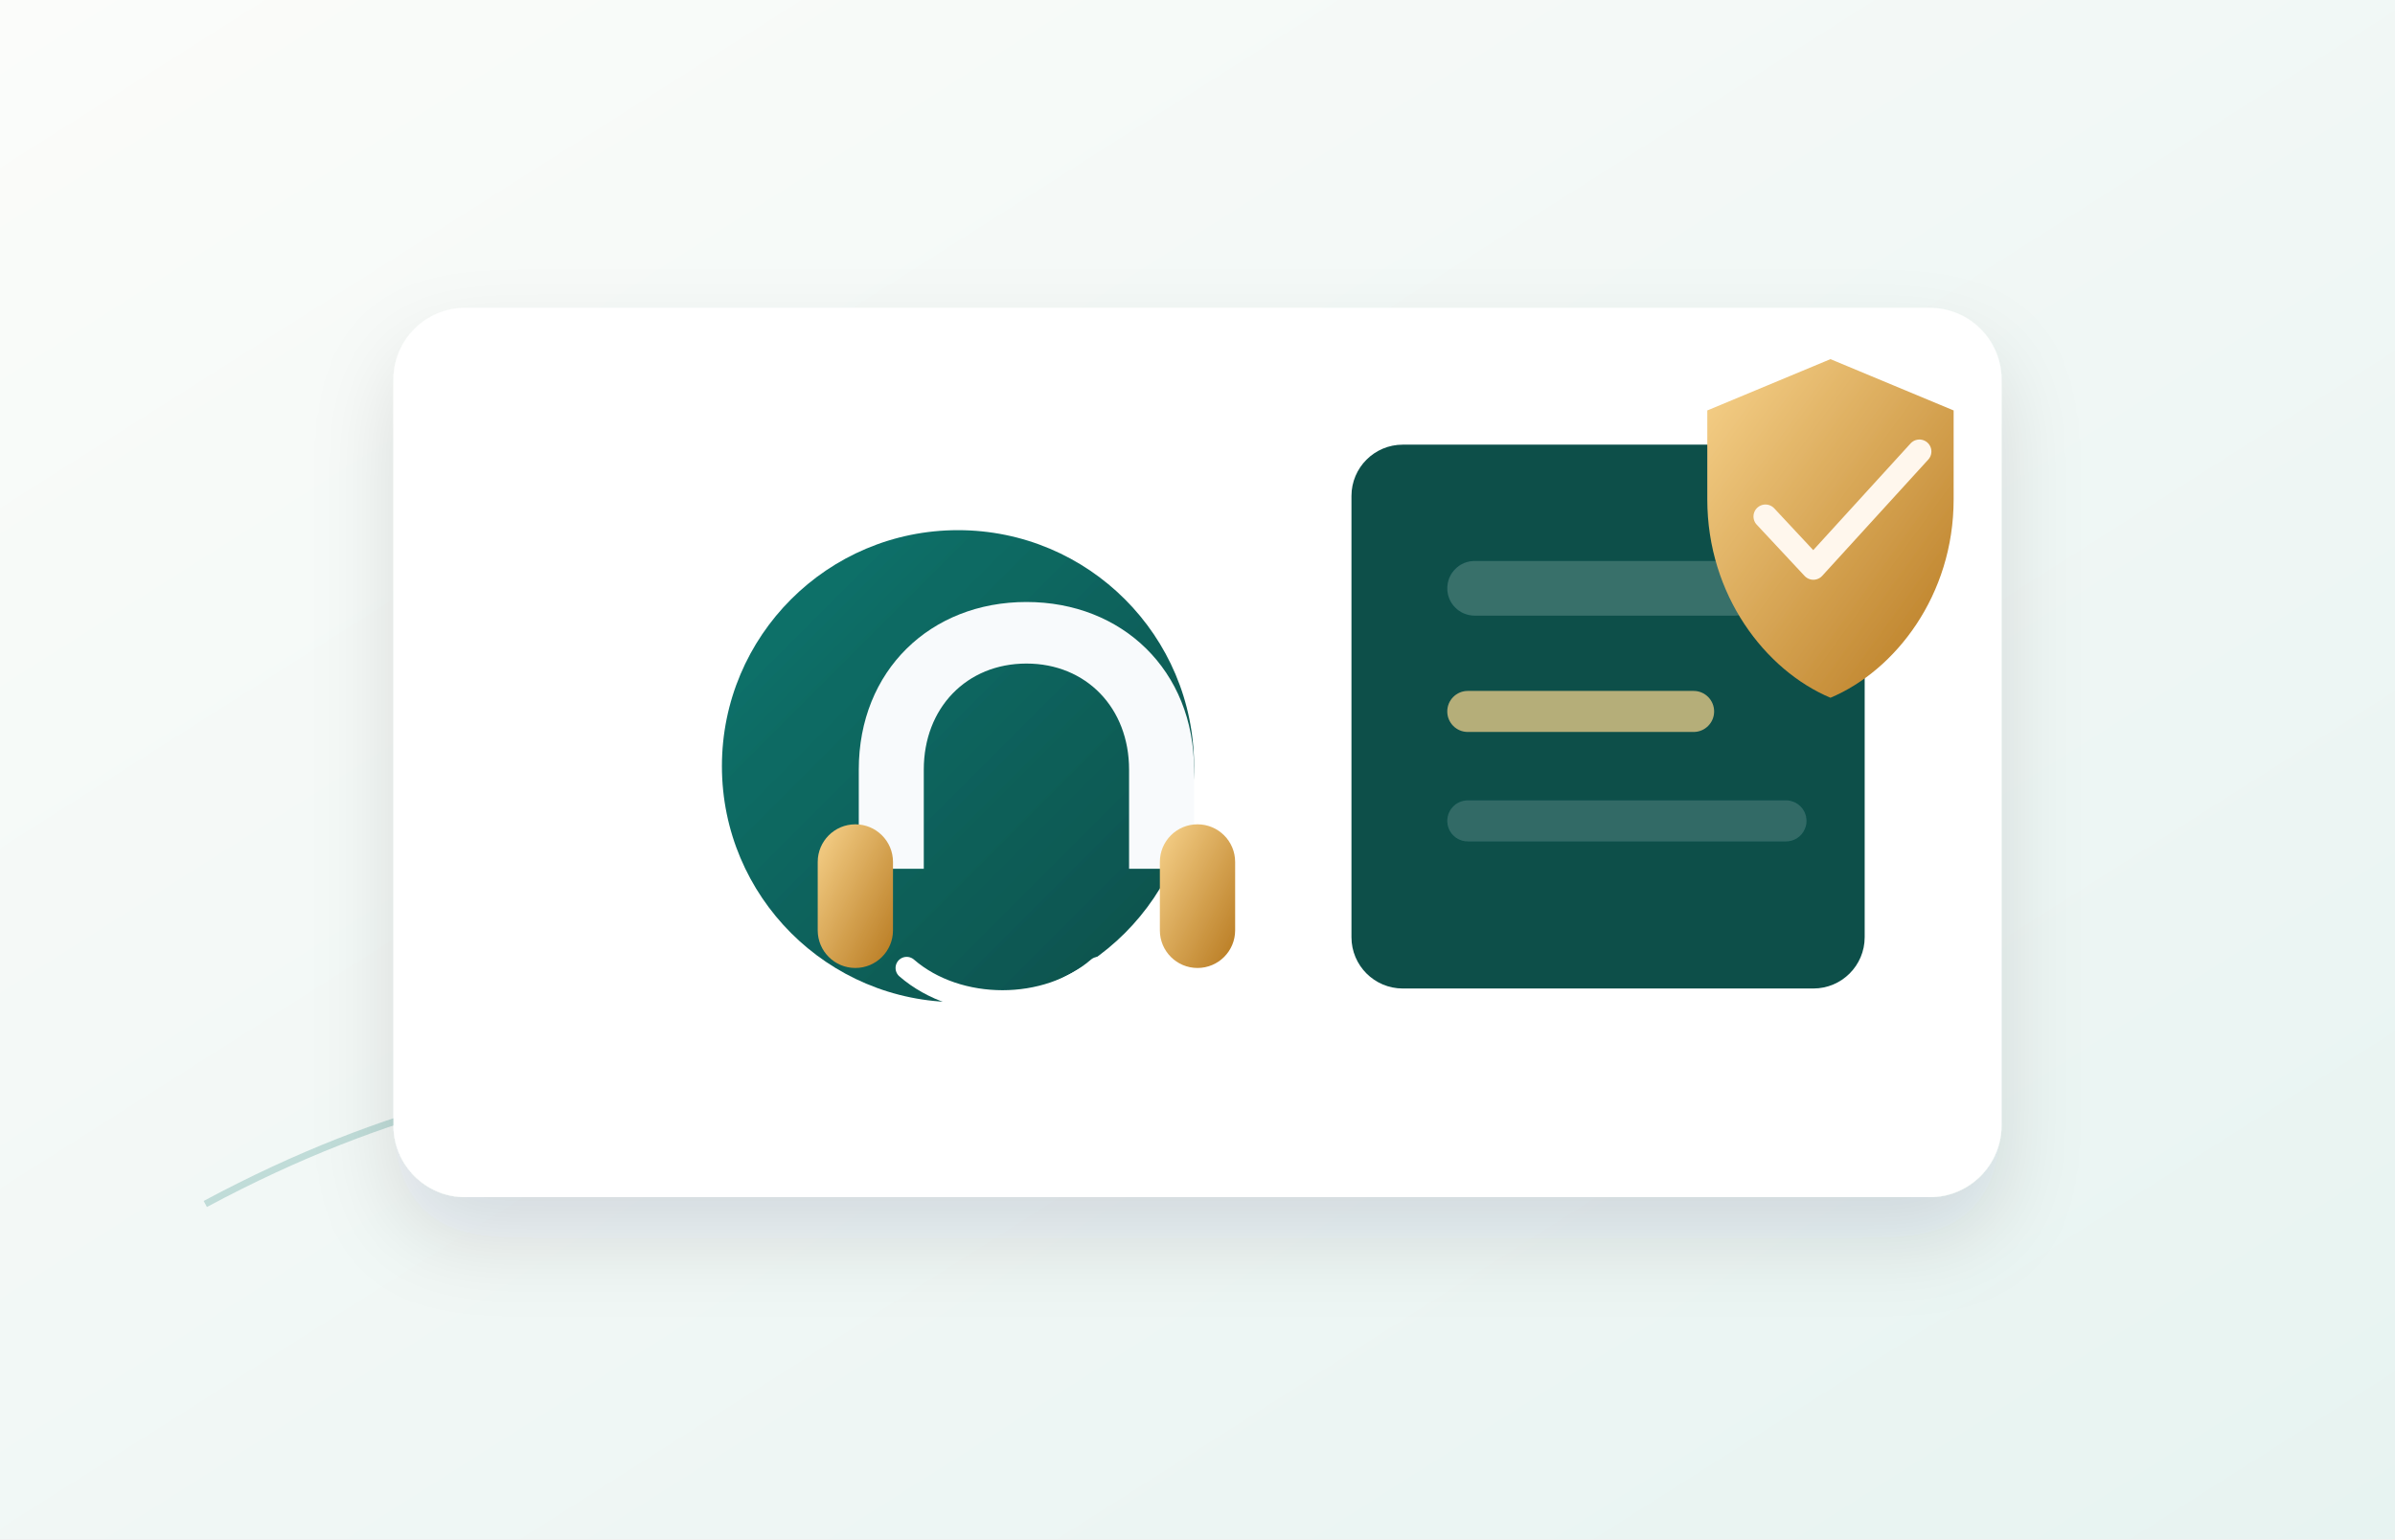
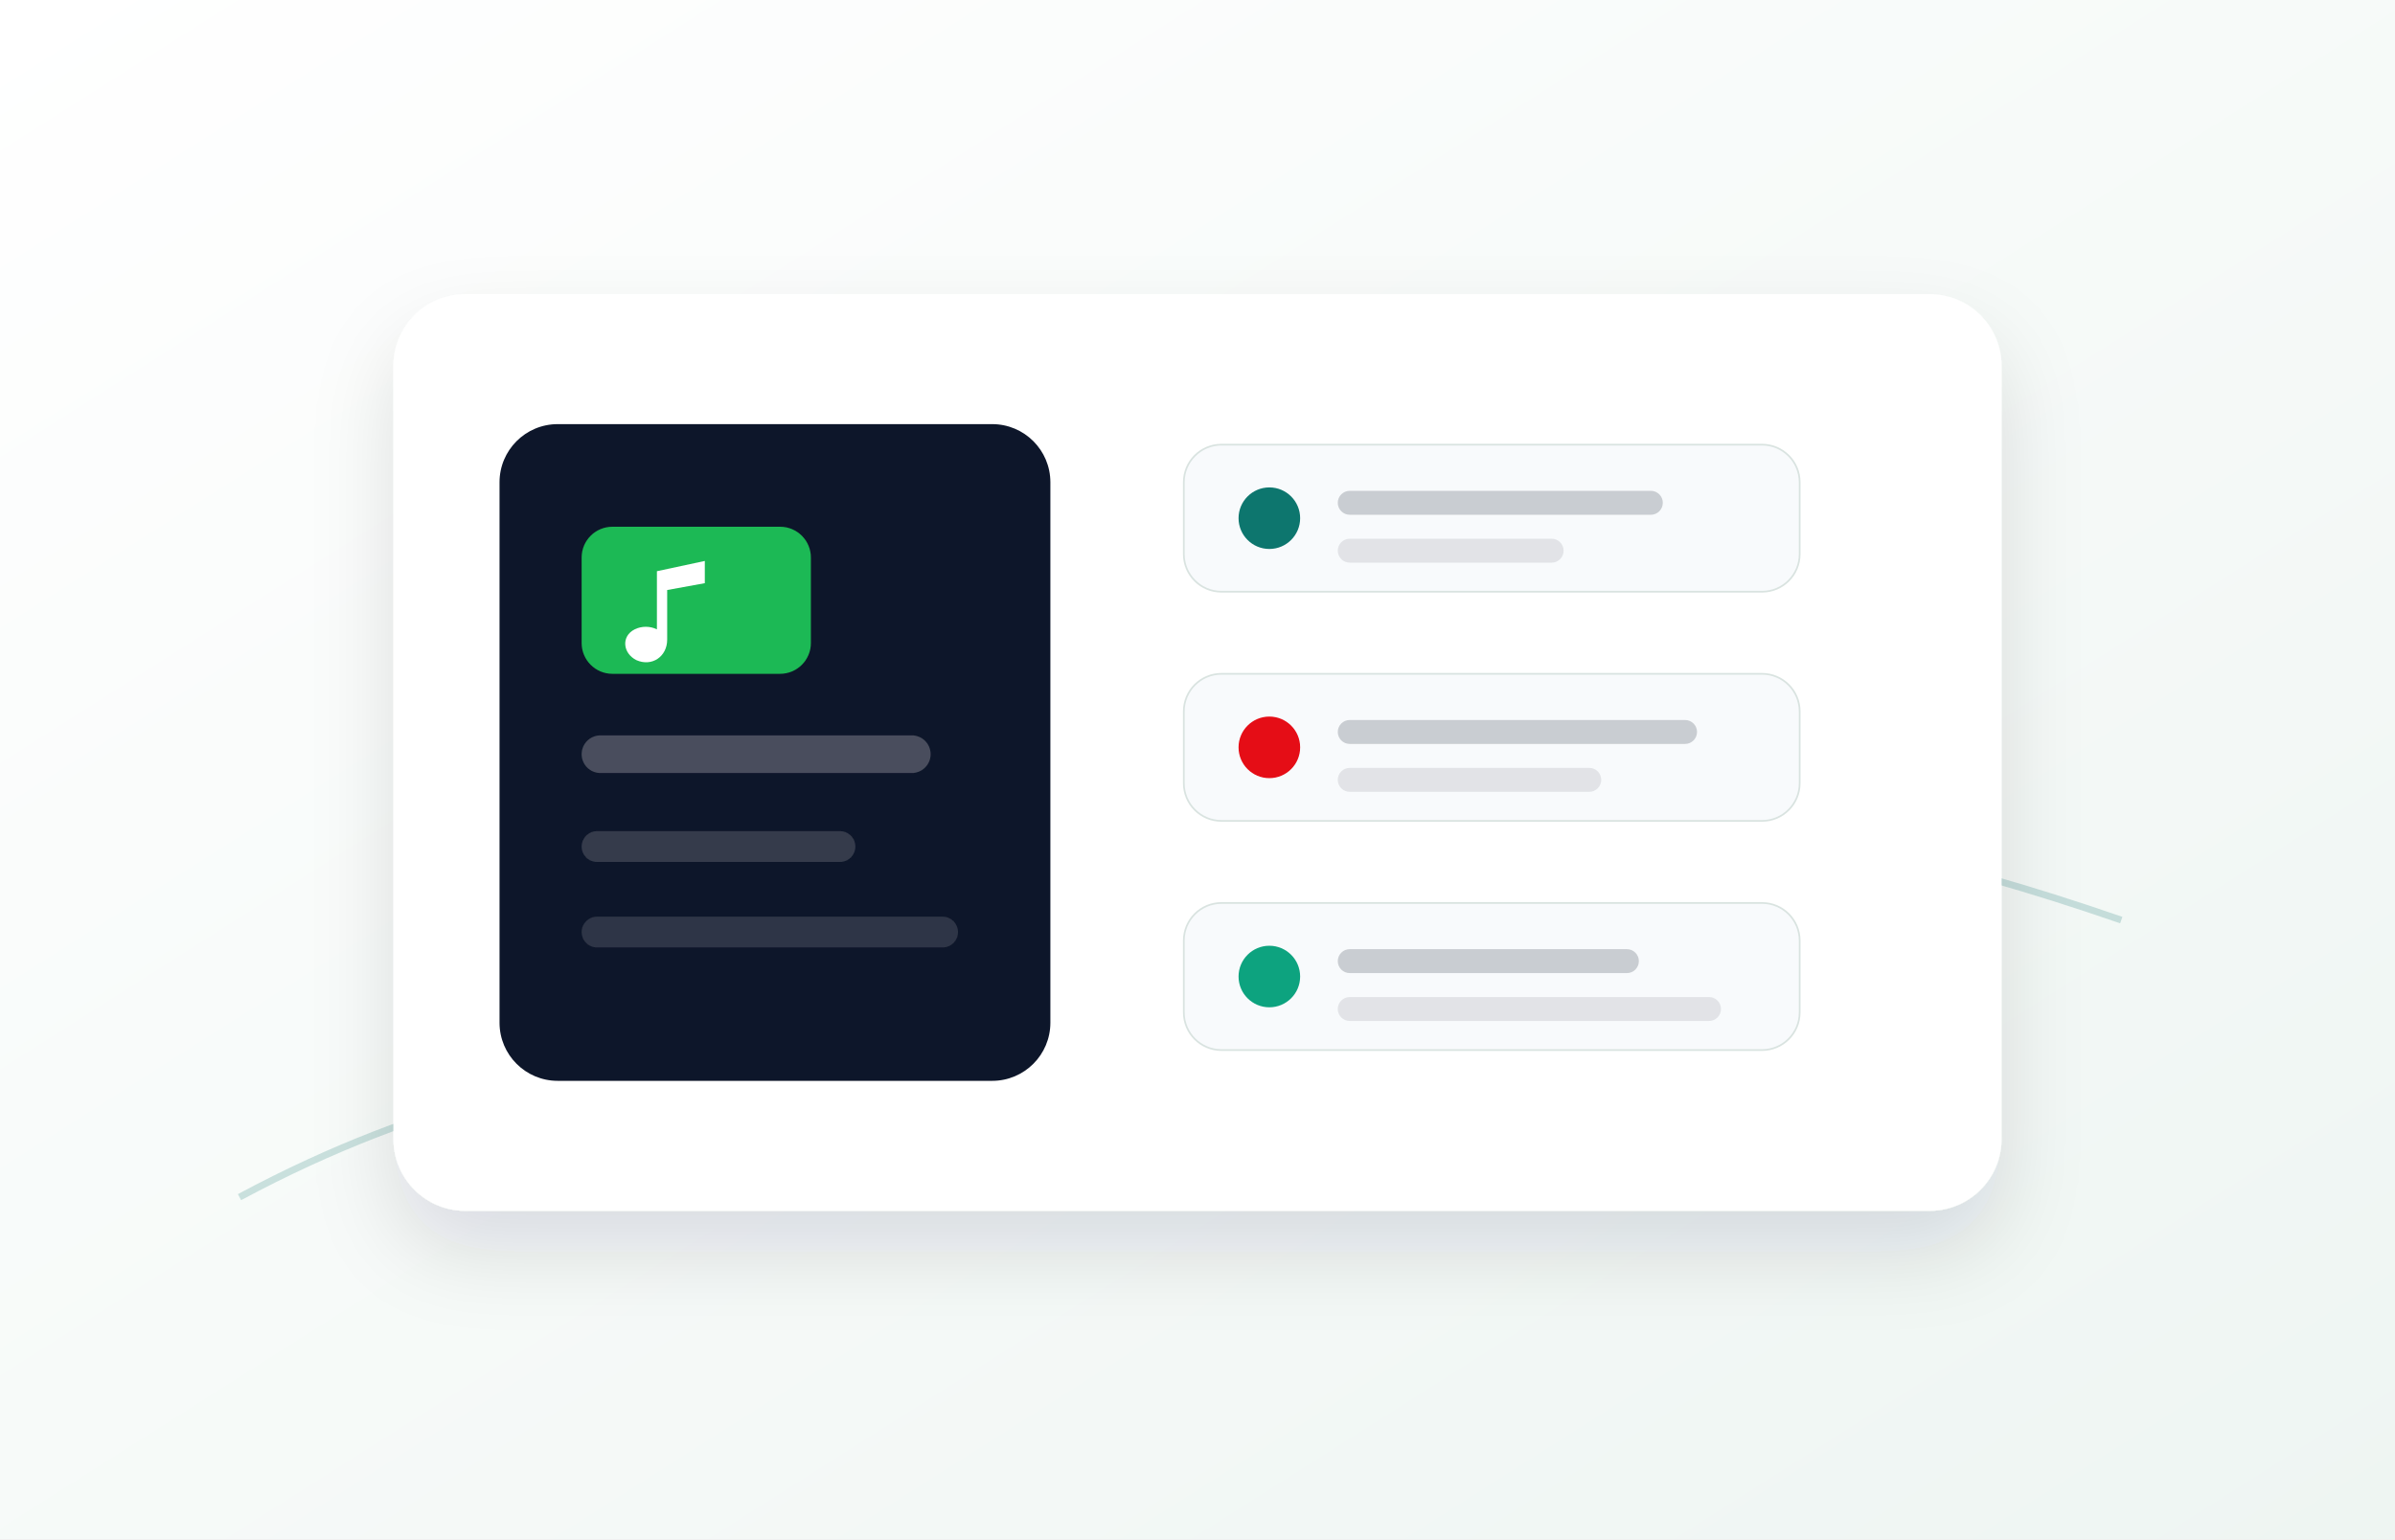
- <svg xmlns="http://www.w3.org/2000/svg" width="1400" height="900" viewBox="0 0 1400 900" role="img" aria-label="Professional customer support visual">
+ <svg xmlns="http://www.w3.org/2000/svg" width="1400" height="900" viewBox="0 0 1400 900" role="img" aria-label="Membership customer service visual">
  <defs>
    <linearGradient id="bg" x1="0" y1="0" x2="1" y2="1">
-       <stop stop-color="#fbfcfa" />
-       <stop offset="1" stop-color="#e7f3f1" />
-     </linearGradient>
-     <linearGradient id="teal" x1="0" y1="0" x2="1" y2="1">
-       <stop stop-color="#0f766e" />
-       <stop offset="1" stop-color="#0b4f4a" />
-     </linearGradient>
-     <linearGradient id="gold" x1="0" y1="0" x2="1" y2="1">
-       <stop stop-color="#f7d28b" />
-       <stop offset="1" stop-color="#b7791f" />
+       <stop stop-color="#ffffff" />
+       <stop offset="1" stop-color="#eef5f2" />
    </linearGradient>
    <filter id="s" x="-20%" y="-20%" width="140%" height="150%" color-interpolation-filters="sRGB">
      <feDropShadow dx="0" dy="24" stdDeviation="24" flood-color="#0f172a" flood-opacity=".12" />
    </filter>
  </defs>
  <rect width="1400" height="900" fill="url(#bg)" />
-   <path d="M120 704c220-118 340-54 528-154 170-92 320-90 516-4" fill="none" stroke="#0f766e" stroke-opacity=".22" stroke-width="4" />
+   <path d="M140 700c220-118 360-58 560-154 180-86 326-82 540-8" fill="none" stroke="#0f766e" stroke-opacity=".2" stroke-width="4" />
  <g filter="url(#s)">
-     <rect x="230" y="180" width="940" height="520" rx="42" fill="#fff" />
-     <circle cx="560" cy="448" r="138" fill="url(#teal)" />
-     <path d="M502 450c0-58 42-98 98-98s98 40 98 98v58h-38v-58c0-36-25-62-60-62s-60 26-60 62v58h-38v-58Z" fill="#f8fafc" />
-     <rect x="478" y="482" width="44" height="84" rx="22" fill="url(#gold)" />
-     <rect x="678" y="482" width="44" height="84" rx="22" fill="url(#gold)" />
-     <path d="M642 566c-30 26-82 26-112 0" fill="none" stroke="#fff" stroke-width="13" stroke-linecap="round" />
-     <rect x="790" y="260" width="300" height="318" rx="30" fill="#0b4f4a" />
-     <rect x="846" y="328" width="184" height="32" rx="16" fill="#fff" opacity=".18" />
-     <rect x="846" y="404" width="156" height="24" rx="12" fill="#f7d28b" opacity=".72" />
-     <rect x="846" y="468" width="210" height="24" rx="12" fill="#fff" opacity=".16" />
-     <path d="M1070 210l72 30v52c0 56-34 100-72 116-38-16-72-60-72-116v-52l72-30Z" fill="url(#gold)" />
-     <path d="m1032 302 28 30 62-68" fill="none" stroke="#fff7ed" stroke-width="14" stroke-linecap="round" stroke-linejoin="round" />
+     <rect x="230" y="172" width="940" height="536" rx="42" fill="#fff" />
+     <rect x="292" y="248" width="322" height="384" rx="34" fill="#0f172a" />
+     <rect x="340" y="308" width="134" height="86" rx="18" fill="#1db954" />
+     <path d="M390 336v38c0 10-9 16-18 12-8-4-9-14-1-18 4-2 9-2 13 0v-34l28-6v13l-22 4Z" fill="#fff" />
+     <rect x="340" y="430" width="204" height="22" rx="11" fill="#fff" opacity=".24" />
+     <rect x="340" y="486" width="160" height="18" rx="9" fill="#fff" opacity=".16" />
+     <rect x="340" y="536" width="220" height="18" rx="9" fill="#fff" opacity=".13" />
+     <rect x="692" y="260" width="360" height="86" rx="22" fill="#f8fafc" stroke="#d9e3e0" />
+     <circle cx="742" cy="303" r="18" fill="#0f766e" />
+     <rect x="782" y="287" width="190" height="14" rx="7" fill="#111827" opacity=".2" />
+     <rect x="782" y="315" width="132" height="14" rx="7" fill="#111827" opacity=".1" />
+     <rect x="692" y="394" width="360" height="86" rx="22" fill="#f8fafc" stroke="#d9e3e0" />
+     <circle cx="742" cy="437" r="18" fill="#e50914" />
+     <rect x="782" y="421" width="210" height="14" rx="7" fill="#111827" opacity=".2" />
+     <rect x="782" y="449" width="154" height="14" rx="7" fill="#111827" opacity=".1" />
+     <rect x="692" y="528" width="360" height="86" rx="22" fill="#f8fafc" stroke="#d9e3e0" />
+     <circle cx="742" cy="571" r="18" fill="#10a37f" />
+     <rect x="782" y="555" width="176" height="14" rx="7" fill="#111827" opacity=".2" />
+     <rect x="782" y="583" width="224" height="14" rx="7" fill="#111827" opacity=".1" />
  </g>
</svg>
